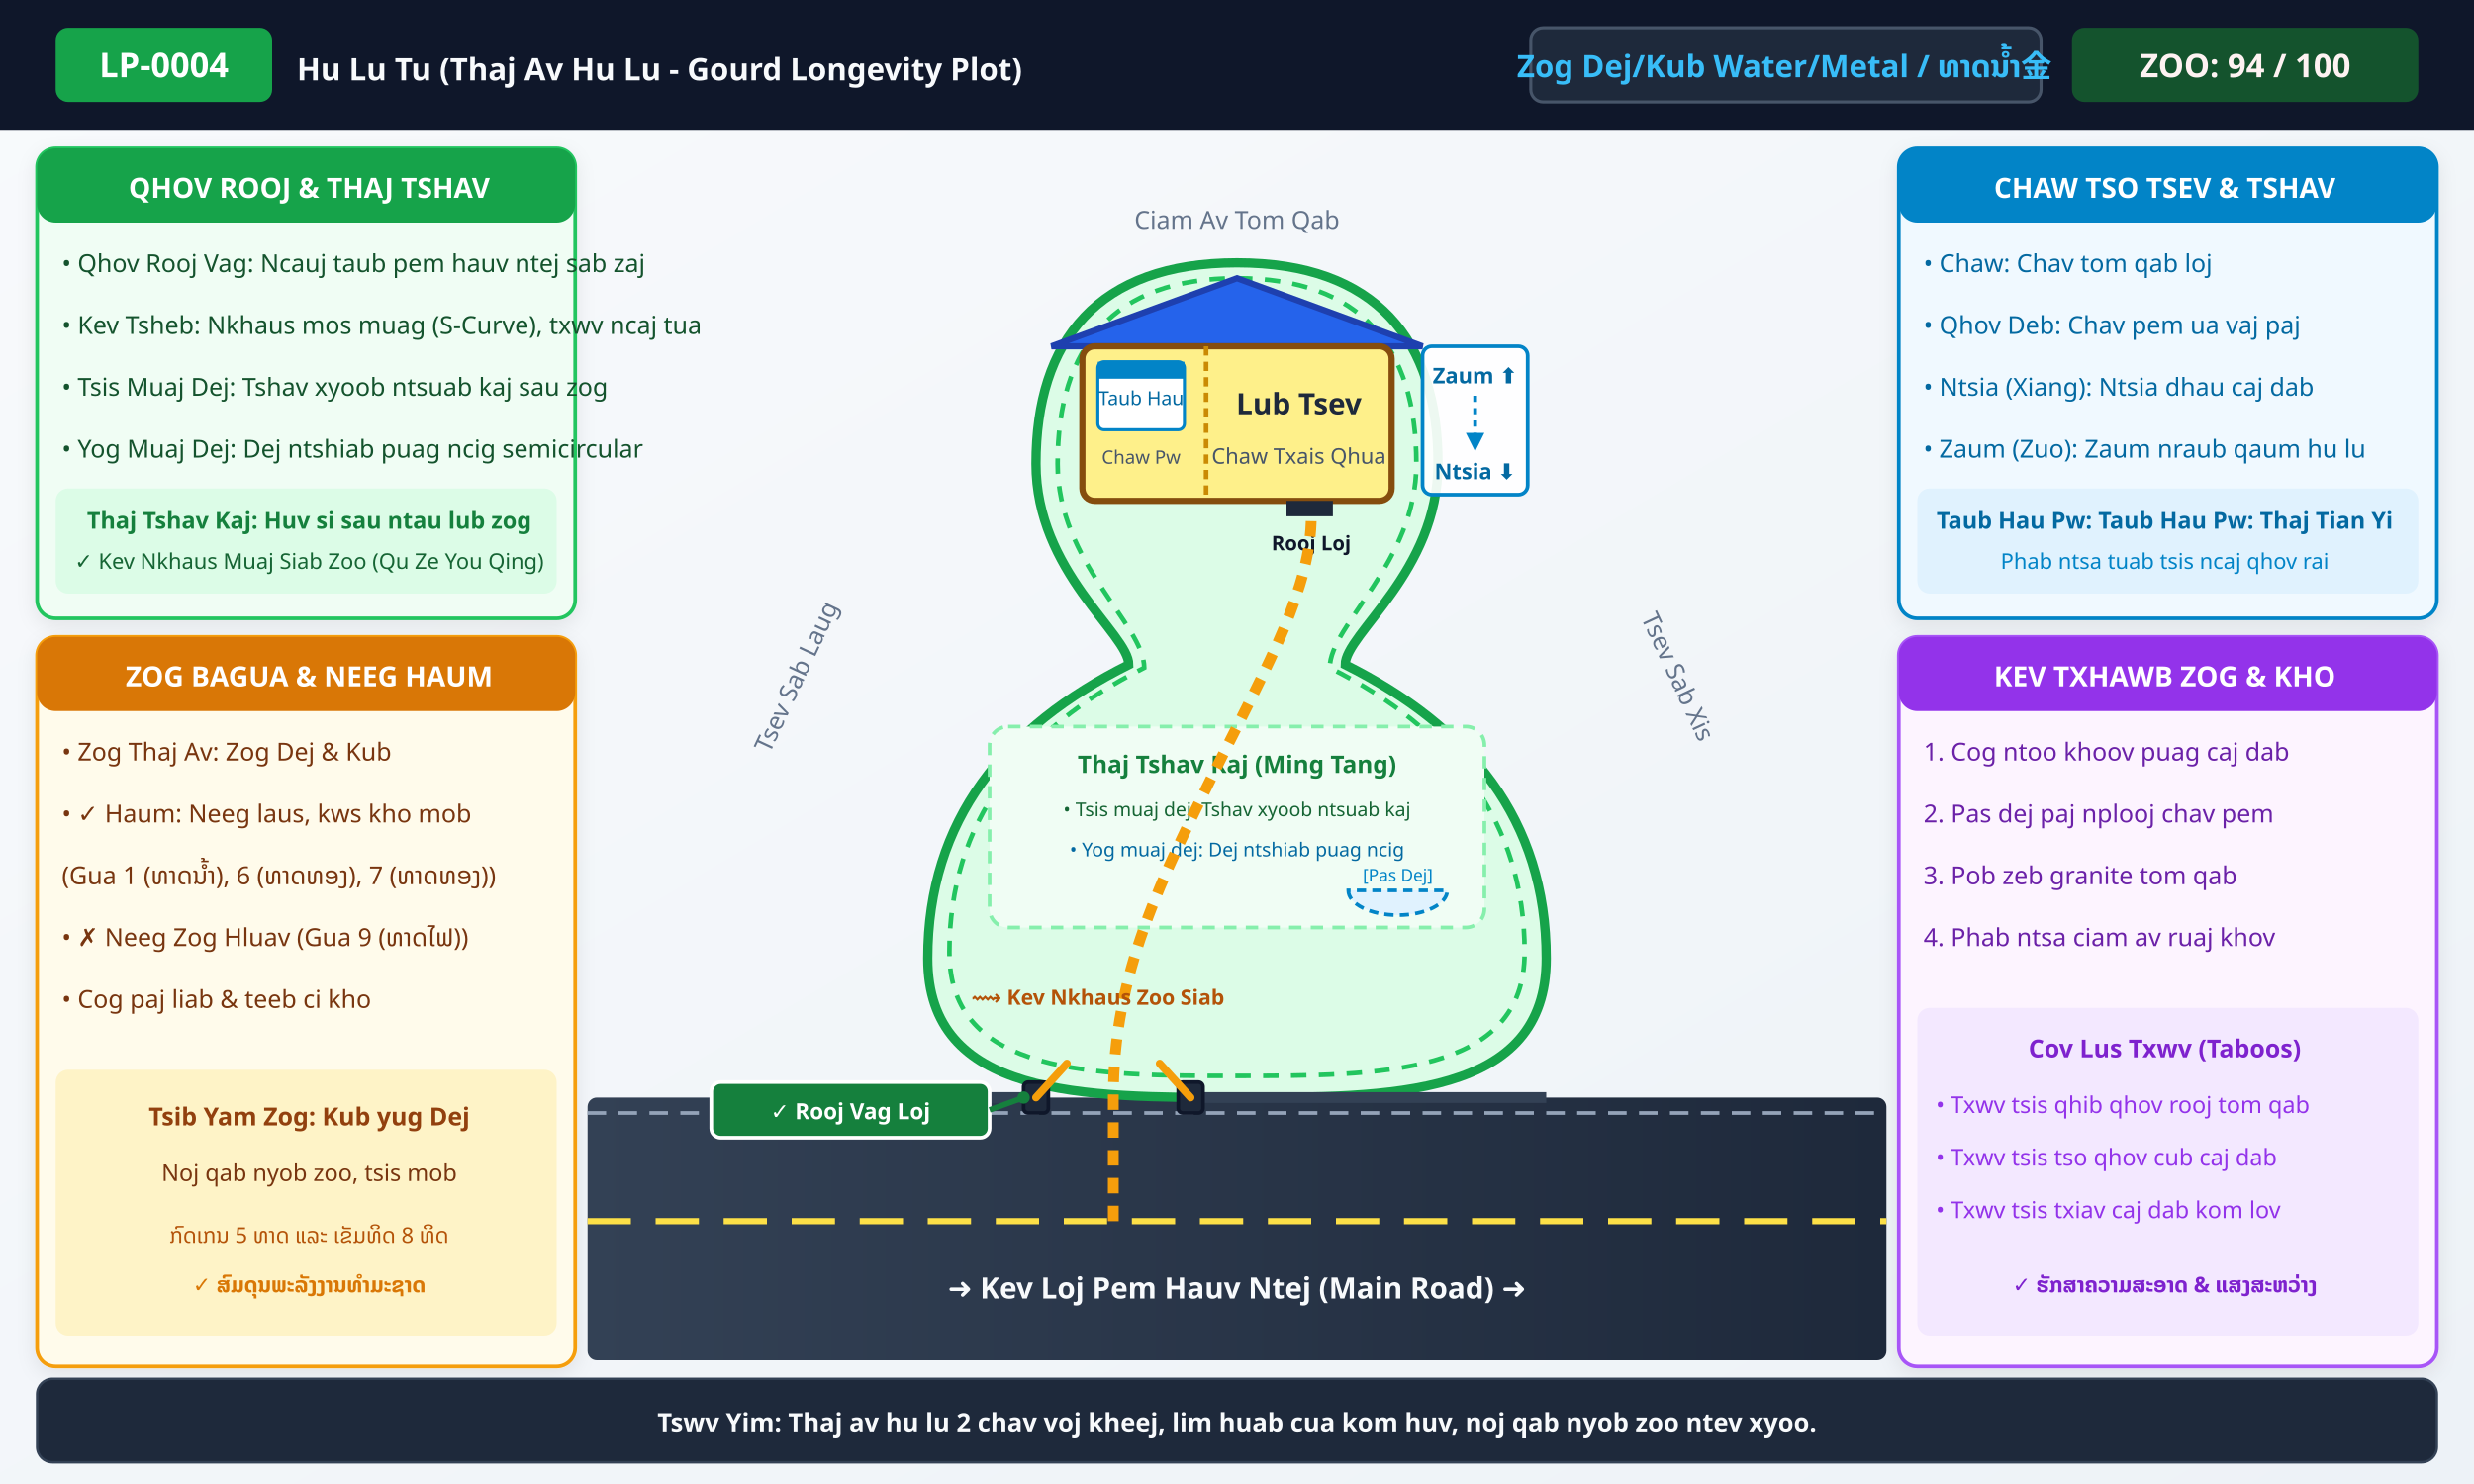
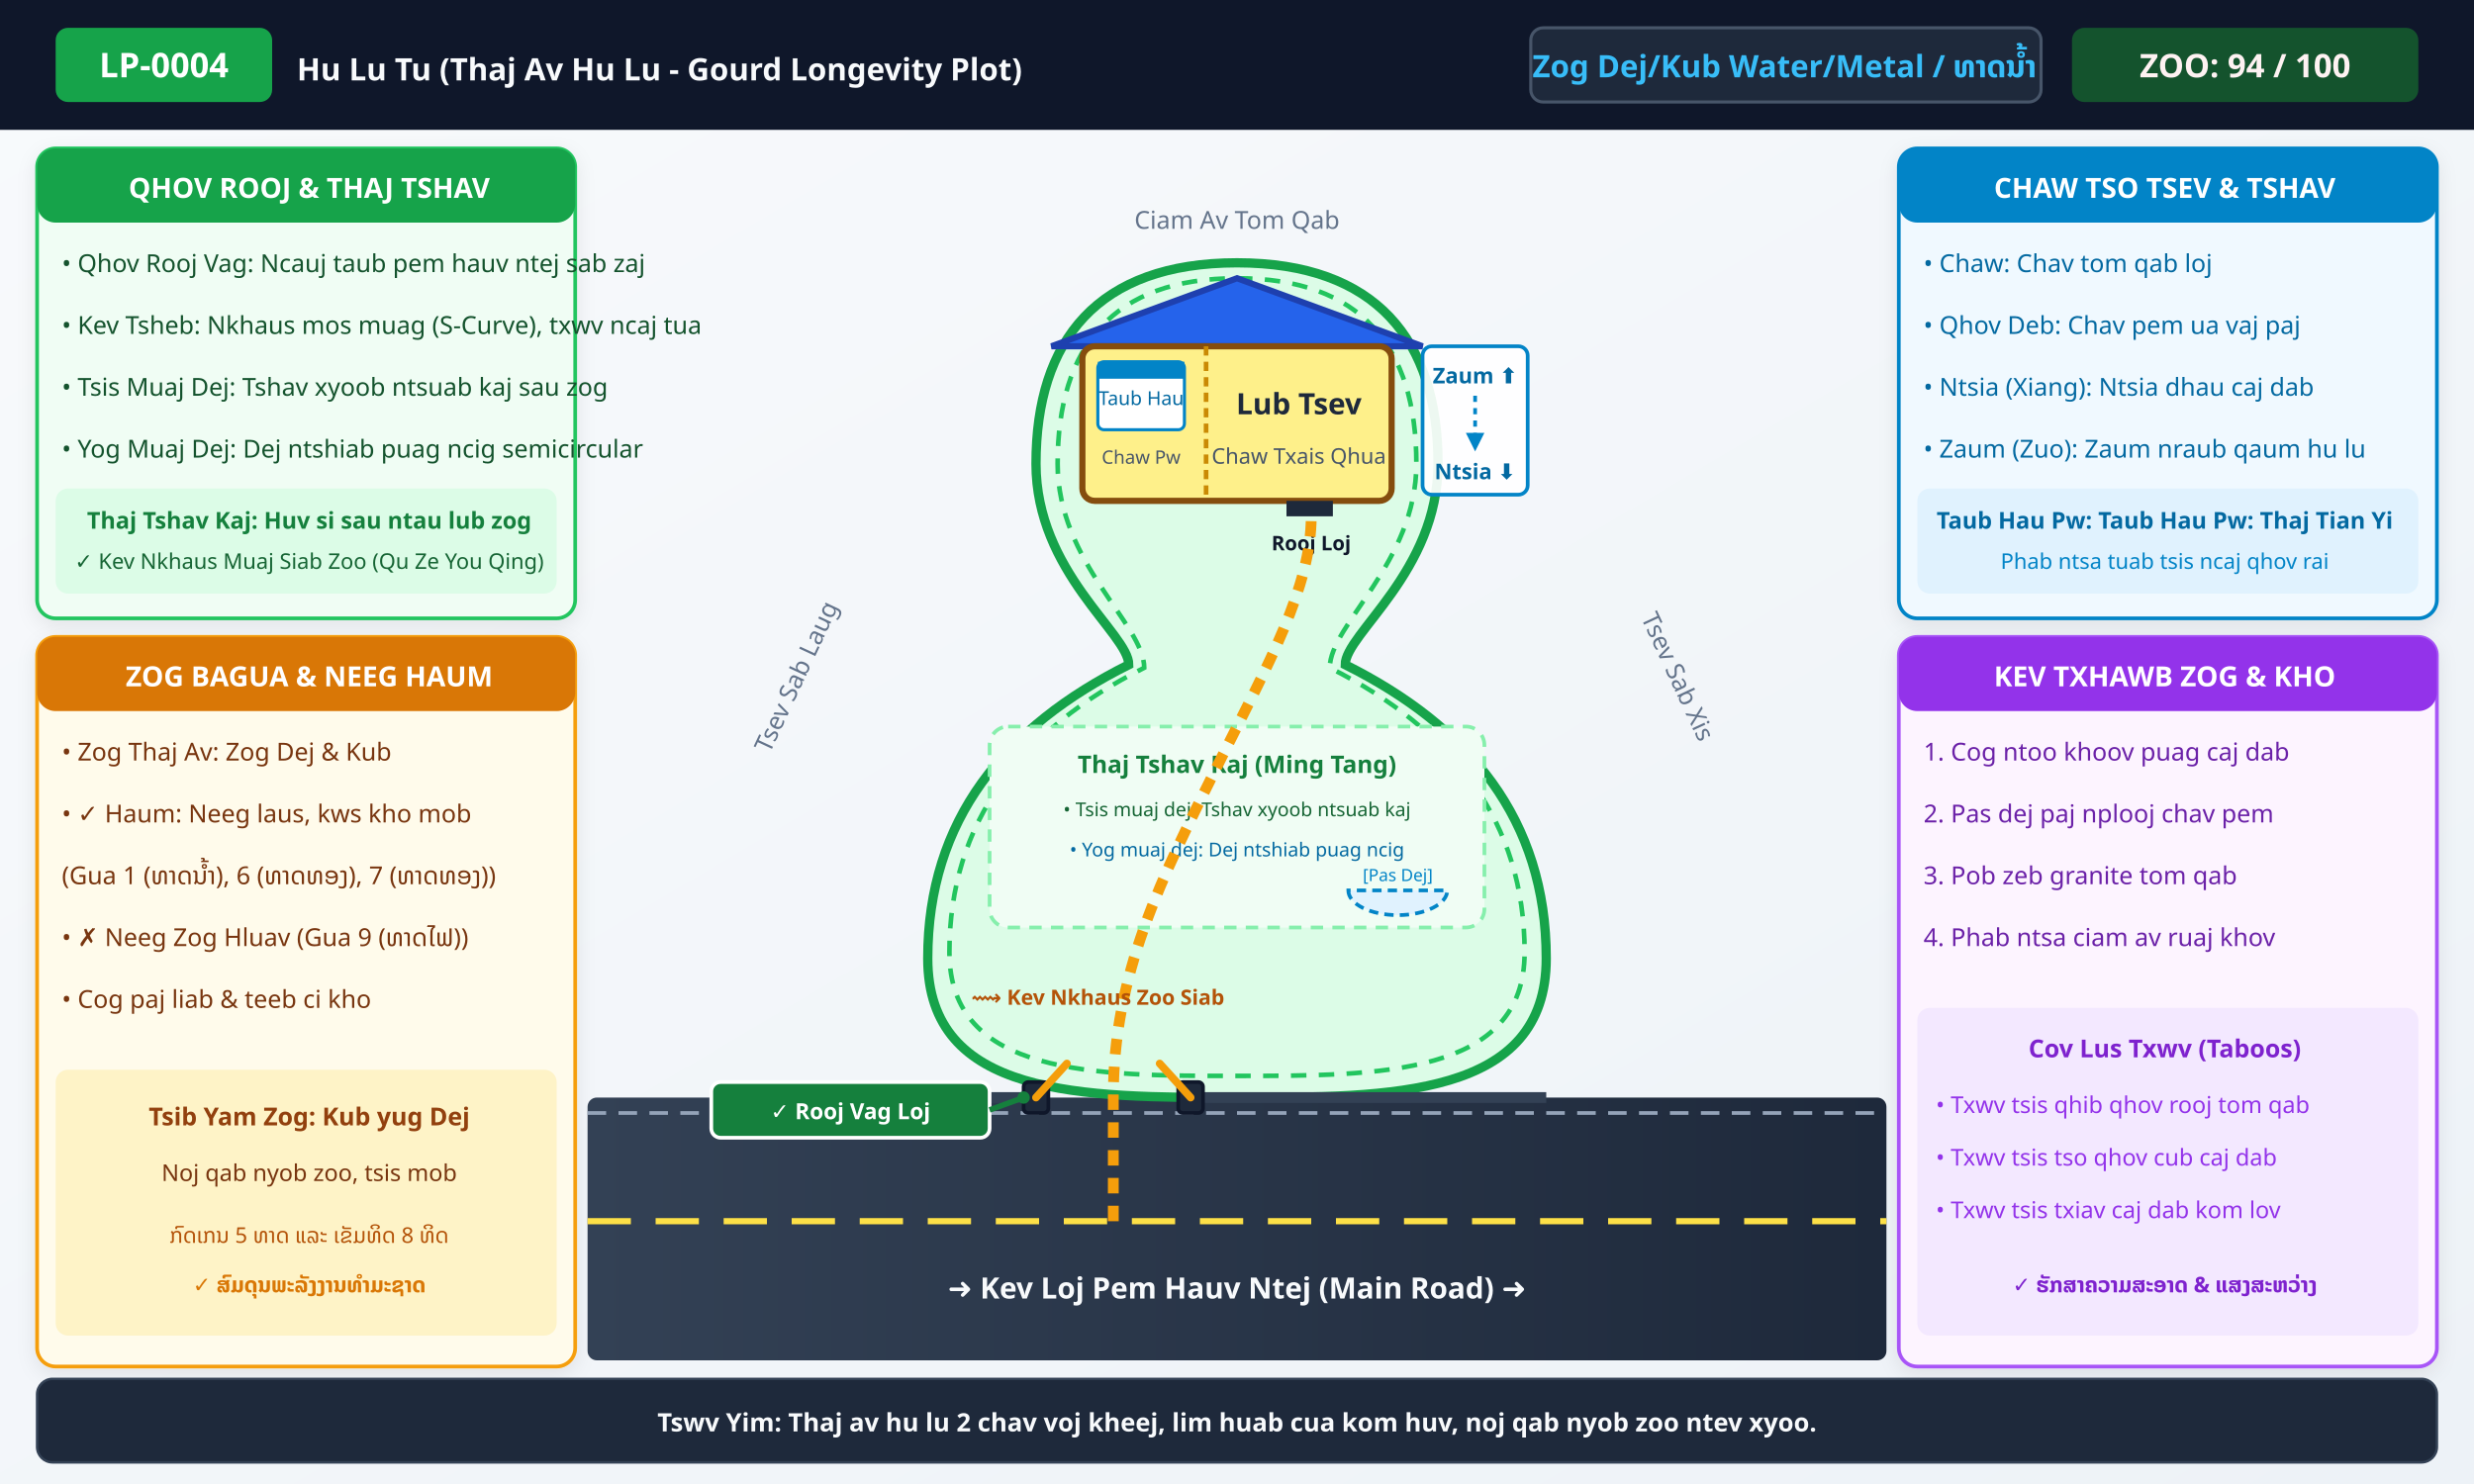
<svg xmlns="http://www.w3.org/2000/svg" viewBox="0 0 800 480" width="800" height="480">
  <defs>
    <linearGradient id="bgGrad" x1="0%" y1="0%" x2="100%" y2="100%">
      <stop offset="0%" stop-color="#F8FAFC" />
      <stop offset="100%" stop-color="#EDF2F7" />
    </linearGradient>
    <linearGradient id="roadGrad" x1="0%" y1="0%" x2="100%" y2="0%">
      <stop offset="0%" stop-color="#334155" />
      <stop offset="100%" stop-color="#1E293B" />
    </linearGradient>
    <filter id="shadow" x="-5%" y="-5%" width="110%" height="110%">
      <feDropShadow dx="0" dy="2" stdDeviation="3" flood-opacity="0.08" />
    </filter>
  </defs>
  <rect width="800" height="480" fill="url(#bgGrad)" />
  <rect x="0" y="0" width="800" height="42" fill="#0F172A" />
  <rect x="18" y="9" width="70" height="24" rx="4" fill="#16A34A" />
  <text x="53" y="25" font-family="'Segoe UI', sans-serif" font-weight="bold" font-size="11" fill="#FFFFFF" text-anchor="middle">LP-0004</text>
  <text x="96" y="26" font-family="'Noto Sans Lao', 'Segoe UI', sans-serif" font-weight="bold" font-size="10" fill="#F8FAFC">Hu Lu Tu (Thaj Av Hu Lu - Gourd Longevity Plot)</text>
  <rect x="495" y="9" width="165" height="24" rx="4" fill="#1E293B" stroke="#475569" stroke-width="1" />
-   <text x="577" y="25" font-family="'Noto Sans Lao', 'Segoe UI', sans-serif" font-weight="bold" font-size="10" fill="#38BDF8" text-anchor="middle">Zog Dej/Kub Water/Metal / ທາດນ້ຳ金</text>
+   <text x="577" y="25" font-family="'Noto Sans Lao', 'Segoe UI', sans-serif" font-weight="bold" font-size="10" fill="#38BDF8" text-anchor="middle">Zog Dej/Kub Water/Metal / ທາດນ້ຳ</text>
  <rect x="670" y="9" width="112" height="24" rx="4" fill="#14532D" />
  <text x="726" y="25" font-family="'Noto Sans Lao', 'Segoe UI', sans-serif" font-weight="bold" font-size="10.5" fill="#FEF2F2" text-anchor="middle">ZOO: 94 / 100</text>
  <rect x="12" y="48" width="174" height="152" rx="6" fill="#F0FDF4" stroke="#22C55E" stroke-width="1.2" filter="url(#shadow)" />
  <rect x="12" y="48" width="174" height="24" rx="6" fill="#16A34A" />
  <text x="100" y="64" font-family="'Noto Sans Lao', 'Segoe UI', sans-serif" font-weight="bold" font-size="9" fill="#FFFFFF" text-anchor="middle">QHOV ROOJ &amp; THAJ TSHAV</text>
  <text x="20" y="88" font-family="'Noto Sans Lao', 'Segoe UI', sans-serif" font-size="8" fill="#14532D">• Qhov Rooj Vag: Ncauj taub pem hauv ntej sab zaj</text>
  <text x="20" y="108" font-family="'Noto Sans Lao', 'Segoe UI', sans-serif" font-size="8" fill="#14532D">• Kev Tsheb: Nkhaus mos muag (S-Curve), txwv ncaj tua</text>
  <text x="20" y="128" font-family="'Noto Sans Lao', 'Segoe UI', sans-serif" font-size="8" fill="#14532D">• Tsis Muaj Dej: Tshav xyoob ntsuab kaj sau zog</text>
  <text x="20" y="148" font-family="'Noto Sans Lao', 'Segoe UI', sans-serif" font-size="8" fill="#14532D">• Yog Muaj Dej: Dej ntshiab puag ncig semicircular</text>
  <rect x="18" y="158" width="162" height="34" rx="4" fill="#DCFCE7" />
  <text x="100" y="171" font-family="'Noto Sans Lao', 'Segoe UI', sans-serif" font-weight="bold" font-size="7.5" fill="#15803D" text-anchor="middle">Thaj Tshav Kaj: Huv si sau ntau lub zog</text>
  <text x="100" y="184" font-family="'Noto Sans Lao', 'Segoe UI', sans-serif" font-size="7" fill="#166534" text-anchor="middle">✓ Kev Nkhaus Muaj Siab Zoo (Qu Ze You Qing)</text>
  <rect x="12" y="206" width="174" height="236" rx="6" fill="#FFFBEB" stroke="#F59E0B" stroke-width="1.2" filter="url(#shadow)" />
  <rect x="12" y="206" width="174" height="24" rx="6" fill="#D97706" />
  <text x="100" y="222" font-family="'Noto Sans Lao', 'Segoe UI', sans-serif" font-weight="bold" font-size="9" fill="#FFFFFF" text-anchor="middle">ZOG BAGUA &amp; NEEG HAUM</text>
  <text x="20" y="246" font-family="'Noto Sans Lao', 'Segoe UI', sans-serif" font-size="8" fill="#78350F">• Zog Thaj Av: Zog Dej &amp; Kub</text>
  <text x="20" y="266" font-family="'Noto Sans Lao', 'Segoe UI', sans-serif" font-size="8" fill="#78350F">• ✓ Haum: Neeg laus, kws kho mob</text>
  <text x="20" y="286" font-family="'Noto Sans Lao', 'Segoe UI', sans-serif" font-size="8" fill="#78350F">(Gua 1 (ທາດນ້ຳ), 6 (ທາດທອງ), 7 (ທາດທອງ))</text>
  <text x="20" y="306" font-family="'Noto Sans Lao', 'Segoe UI', sans-serif" font-size="8" fill="#78350F">• ✗ Neeg Zog Hluav (Gua 9 (ທາດໄຟ))</text>
  <text x="20" y="326" font-family="'Noto Sans Lao', 'Segoe UI', sans-serif" font-size="8" fill="#78350F">• Cog paj liab &amp; teeb ci kho</text>
  <rect x="18" y="346" width="162" height="86" rx="4" fill="#FEF3C7" />
  <text x="100" y="364" font-family="'Noto Sans Lao', 'Segoe UI', sans-serif" font-weight="bold" font-size="8" fill="#92400E" text-anchor="middle">Tsib Yam Zog: Kub yug Dej</text>
  <text x="100" y="382" font-family="'Noto Sans Lao', 'Segoe UI', sans-serif" font-size="7.5" fill="#78350F" text-anchor="middle">Noj qab nyob zoo, tsis mob</text>
  <text x="100" y="402" font-family="'Noto Sans Lao', 'Segoe UI', sans-serif" font-size="7" fill="#B45309" text-anchor="middle">ກົດເກນ 5 ທາດ ແລະ ເຂັມທິດ 8 ທິດ</text>
  <text x="100" y="418" font-family="'Noto Sans Lao', 'Segoe UI', sans-serif" font-weight="bold" font-size="7" fill="#D97706" text-anchor="middle">✓ ສົມດຸນພະລັງງານທຳມະຊາດ</text>
  <rect x="614" y="48" width="174" height="152" rx="6" fill="#F0F9FF" stroke="#0284C7" stroke-width="1.2" filter="url(#shadow)" />
  <rect x="614" y="48" width="174" height="24" rx="6" fill="#0284C7" />
  <text x="700" y="64" font-family="'Noto Sans Lao', 'Segoe UI', sans-serif" font-weight="bold" font-size="9" fill="#FFFFFF" text-anchor="middle">CHAW TSO TSEV &amp; TSHAV</text>
  <text x="622" y="88" font-family="'Noto Sans Lao', 'Segoe UI', sans-serif" font-size="8" fill="#0369A1">• Chaw: Chav tom qab loj</text>
  <text x="622" y="108" font-family="'Noto Sans Lao', 'Segoe UI', sans-serif" font-size="8" fill="#0369A1">• Qhov Deb: Chav pem ua vaj paj</text>
  <text x="622" y="128" font-family="'Noto Sans Lao', 'Segoe UI', sans-serif" font-size="8" fill="#0369A1">• Ntsia (Xiang): Ntsia dhau caj dab</text>
  <text x="622" y="148" font-family="'Noto Sans Lao', 'Segoe UI', sans-serif" font-size="8" fill="#0369A1">• Zaum (Zuo): Zaum nraub qaum hu lu</text>
  <rect x="620" y="158" width="162" height="34" rx="4" fill="#E0F2FE" />
  <text x="700" y="171" font-family="'Noto Sans Lao', 'Segoe UI', sans-serif" font-weight="bold" font-size="7.5" fill="#0369A1" text-anchor="middle">Taub Hau Pw: Taub Hau Pw: Thaj Tian Yi</text>
  <text x="700" y="184" font-family="'Noto Sans Lao', 'Segoe UI', sans-serif" font-size="7" fill="#0284C7" text-anchor="middle">Phab ntsa tuab tsis ncaj qhov rai</text>
  <rect x="614" y="206" width="174" height="236" rx="6" fill="#FDF4FF" stroke="#A855F7" stroke-width="1.2" filter="url(#shadow)" />
  <rect x="614" y="206" width="174" height="24" rx="6" fill="#9333EA" />
  <text x="700" y="222" font-family="'Noto Sans Lao', 'Segoe UI', sans-serif" font-weight="bold" font-size="9" fill="#FFFFFF" text-anchor="middle">KEV TXHAWB ZOG &amp; KHO</text>
  <text x="622" y="246" font-family="'Noto Sans Lao', 'Segoe UI', sans-serif" font-size="8" fill="#6B21A8">1. Cog ntoo khoov puag caj dab</text>
  <text x="622" y="266" font-family="'Noto Sans Lao', 'Segoe UI', sans-serif" font-size="8" fill="#6B21A8">2. Pas dej paj nplooj chav pem</text>
  <text x="622" y="286" font-family="'Noto Sans Lao', 'Segoe UI', sans-serif" font-size="8" fill="#6B21A8">3. Pob zeb granite tom qab</text>
  <text x="622" y="306" font-family="'Noto Sans Lao', 'Segoe UI', sans-serif" font-size="8" fill="#6B21A8">4. Phab ntsa ciam av ruaj khov</text>
  <rect x="620" y="326" width="162" height="106" rx="4" fill="#F3E8FF" />
  <text x="700" y="342" font-family="'Noto Sans Lao', 'Segoe UI', sans-serif" font-weight="bold" font-size="8" fill="#7E22CE" text-anchor="middle">Cov Lus Txwv (Taboos)</text>
  <text x="626" y="360" font-family="'Noto Sans Lao', 'Segoe UI', sans-serif" font-size="7.5" fill="#9333EA">• Txwv tsis qhib qhov rooj tom qab</text>
  <text x="626" y="377" font-family="'Noto Sans Lao', 'Segoe UI', sans-serif" font-size="7.5" fill="#9333EA">• Txwv tsis tso qhov cub caj dab</text>
  <text x="626" y="394" font-family="'Noto Sans Lao', 'Segoe UI', sans-serif" font-size="7.5" fill="#9333EA">• Txwv tsis txiav caj dab kom lov</text>
  <text x="700" y="418" font-family="'Noto Sans Lao', 'Segoe UI', sans-serif" font-weight="bold" font-size="7" fill="#7E22CE" text-anchor="middle">✓ ຮັກສາຄວາມສະອາດ &amp; ແສງສະຫວ່າງ</text>
  <rect x="190" y="355" width="420" height="85" fill="url(#roadGrad)" rx="3" />
  <line x1="190" y1="395" x2="610" y2="395" stroke="#FDE047" stroke-width="2" stroke-dasharray="14,8" />
  <line x1="190" y1="360" x2="610" y2="360" stroke="#94A3B8" stroke-width="1.2" stroke-dasharray="6,4" />
  <text x="400" y="420" font-family="'Noto Sans Lao', 'Segoe UI', sans-serif" font-weight="bold" font-size="9.5" fill="#F8FAFC" text-anchor="middle">➜ Kev Loj Pem Hauv Ntej (Main Road) ➜</text>
  <g>
    <text x="400" y="74" font-family="'Noto Sans Lao', 'Segoe UI', sans-serif" font-size="8" fill="#64748B" text-anchor="middle">Ciam Av Tom Qab</text>
    <text x="260" y="220" font-family="'Noto Sans Lao', 'Segoe UI', sans-serif" font-size="8" fill="#64748B" text-anchor="middle" transform="rotate(-65 260 220)">Tsev Sab Laug</text>
    <text x="540" y="220" font-family="'Noto Sans Lao', 'Segoe UI', sans-serif" font-size="8" fill="#64748B" text-anchor="middle" transform="rotate(65 540 220)">Tsev Sab Xis</text>
    <path d="M 400 85 C 445 85 465 110 465 150 C 465 185 435 205 435 215 C 475 235 500 265 500 310 C 500 355 450 355 400 355 C 350 355 300 355 300 310 C 300 265 325 235 365 215 C 365 205 335 185 335 150 C 335 110 355 85 400 85 Z" fill="#DCFCE7" stroke="#16A34A" stroke-width="3" />
    <path d="M 400 90 C 440 90 458 112 458 150 C 458 182 430 202 430 216 C 470 236 493 266 493 308 C 493 348 446 348 400 348 C 354 348 307 348 307 308 C 307 266 330 236 370 216 C 370 202 342 182 342 150 C 342 112 360 90 400 90 Z" fill="none" stroke="#22C55E" stroke-width="1.5" stroke-dasharray="5,4" />
    <polygon points="340,112 400,90 460,112" fill="#2563EB" stroke="#1E40AF" stroke-width="2" />
    <rect x="350" y="112" width="100" height="50" fill="#FEF08A" stroke="#854D0E" stroke-width="2" rx="4" />
    <line x1="390" y1="112" x2="390" y2="162" stroke="#CA8A04" stroke-width="1.5" stroke-dasharray="3,2" />
    <rect x="355" y="117" width="28" height="22" rx="2" fill="#FFFFFF" stroke="#0284C7" stroke-width="1" />
    <rect x="355" y="117" width="28" height="5.5" fill="#0284C7" />
    <text x="369" y="131" font-family="'Noto Sans Lao', 'Segoe UI', sans-serif" font-size="6.2" fill="#0369A1" text-anchor="middle">Taub Hau</text>
    <text x="369" y="150" font-family="'Noto Sans Lao', 'Segoe UI', sans-serif" font-size="6" fill="#475569" text-anchor="middle">Chaw Pw</text>
    <text x="420" y="134" font-family="'Noto Sans Lao', 'Segoe UI', sans-serif" font-weight="bold" font-size="9.5" fill="#1E293B" text-anchor="middle">Lub Tsev</text>
    <text x="420" y="150" font-family="'Noto Sans Lao', 'Segoe UI', sans-serif" font-size="7" fill="#475569" text-anchor="middle">Chaw Txais Qhua</text>
    <rect x="416" y="162" width="15" height="5" fill="#1E293B" />
    <text x="424" y="178" font-family="'Noto Sans Lao', 'Segoe UI', sans-serif" font-weight="bold" font-size="6.5" fill="#0F172A" text-anchor="middle">Rooj Loj</text>
    <g transform="translate(460, 112)">
      <rect x="0" y="0" width="34" height="48" rx="3" fill="#FFFFFF" fill-opacity="0.92" stroke="#0284C7" stroke-width="1.2" />
      <text x="17" y="12" font-family="'Segoe UI', sans-serif" font-weight="bold" font-size="7" fill="#0369A1" text-anchor="middle">Zaum ⬆</text>
      <line x1="17" y1="16" x2="17" y2="32" stroke="#0284C7" stroke-width="1.2" stroke-dasharray="2,2" />
      <polygon points="17,34 14,28 20,28" fill="#0284C7" />
      <text x="17" y="43" font-family="'Segoe UI', sans-serif" font-weight="bold" font-size="7" fill="#0369A1" text-anchor="middle">Ntsia ⬇</text>
    </g>
    <rect x="320" y="235" width="160" height="65" rx="6" fill="#F0FDF4" stroke="#86EFAC" stroke-width="1.2" stroke-dasharray="4,3" />
    <text x="400" y="250" font-family="'Noto Sans Lao', 'Segoe UI', sans-serif" font-weight="bold" font-size="7.8" fill="#15803D" text-anchor="middle">Thaj Tshav Kaj (Ming Tang)</text>
    <text x="400" y="264" font-family="'Noto Sans Lao', 'Segoe UI', sans-serif" font-size="6.2" fill="#166534" text-anchor="middle">• Tsis muaj dej: Tshav xyoob ntsuab kaj</text>
    <text x="400" y="277" font-family="'Noto Sans Lao', 'Segoe UI', sans-serif" font-size="6.2" fill="#0369A1" text-anchor="middle">• Yog muaj dej: Dej ntshiab puag ncig</text>
    <path d="M 436 288 A 16 8 0 0 0 468 288 Z" fill="#E0F2FE" stroke="#0284C7" stroke-width="1.2" stroke-dasharray="3,2" />
    <text x="452" y="285" font-family="'Noto Sans Lao', 'Segoe UI', sans-serif" font-size="5.5" fill="#0284C7" text-anchor="middle">[Pas Dej]</text>
    <line x1="300" y1="355" x2="335" y2="355" stroke="#334155" stroke-width="3.5" />
    <line x1="385" y1="355" x2="500" y2="355" stroke="#334155" stroke-width="3.5" />
    <rect x="331" y="350" width="8" height="10" rx="1.5" fill="#1E293B" stroke="#0F172A" stroke-width="1.2" />
    <rect x="381" y="350" width="8" height="10" rx="1.5" fill="#1E293B" stroke="#0F172A" stroke-width="1.2" />
    <line x1="335" y1="355" x2="345" y2="344" stroke="#F59E0B" stroke-width="2.5" stroke-linecap="round" />
    <line x1="385" y1="355" x2="375" y2="344" stroke="#F59E0B" stroke-width="2.5" stroke-linecap="round" />
    <path d="M 360 395 L 360 355 C 360 315 375 285 395 245 C 410 215 424 190 424 167" fill="none" stroke="#F59E0B" stroke-width="3.5" stroke-dasharray="5,4" />
    <text x="355" y="325" font-family="'Noto Sans Lao', 'Segoe UI', sans-serif" font-weight="bold" font-size="6.8" fill="#B45309" text-anchor="middle">⟿ Kev Nkhaus Zoo Siab</text>
    <g transform="translate(230, 350)">
      <rect x="0" y="0" width="90" height="18" rx="3" fill="#15803D" stroke="#FFFFFF" stroke-width="1.2" />
      <text x="45" y="12" font-family="'Noto Sans Lao', 'Segoe UI', sans-serif" font-weight="bold" font-size="7.2" fill="#FFFFFF" text-anchor="middle">✓ Rooj Vag Loj</text>
      <line x1="90" y1="9" x2="101" y2="5" stroke="#15803D" stroke-width="1.8" />
      <circle cx="101" cy="5" r="2" fill="#15803D" />
    </g>
  </g>
  <rect x="12" y="446" width="776" height="27" rx="5" fill="#1E293B" stroke="#334155" stroke-width="0.8" />
  <text x="400" y="463" font-family="'Noto Sans Lao', 'Segoe UI', sans-serif" font-weight="bold" font-size="8.2" fill="#F8FAFC" text-anchor="middle">Tswv Yim: Thaj av hu lu 2 chav voj kheej, lim huab cua kom huv, noj qab nyob zoo ntev xyoo.</text>
</svg>
